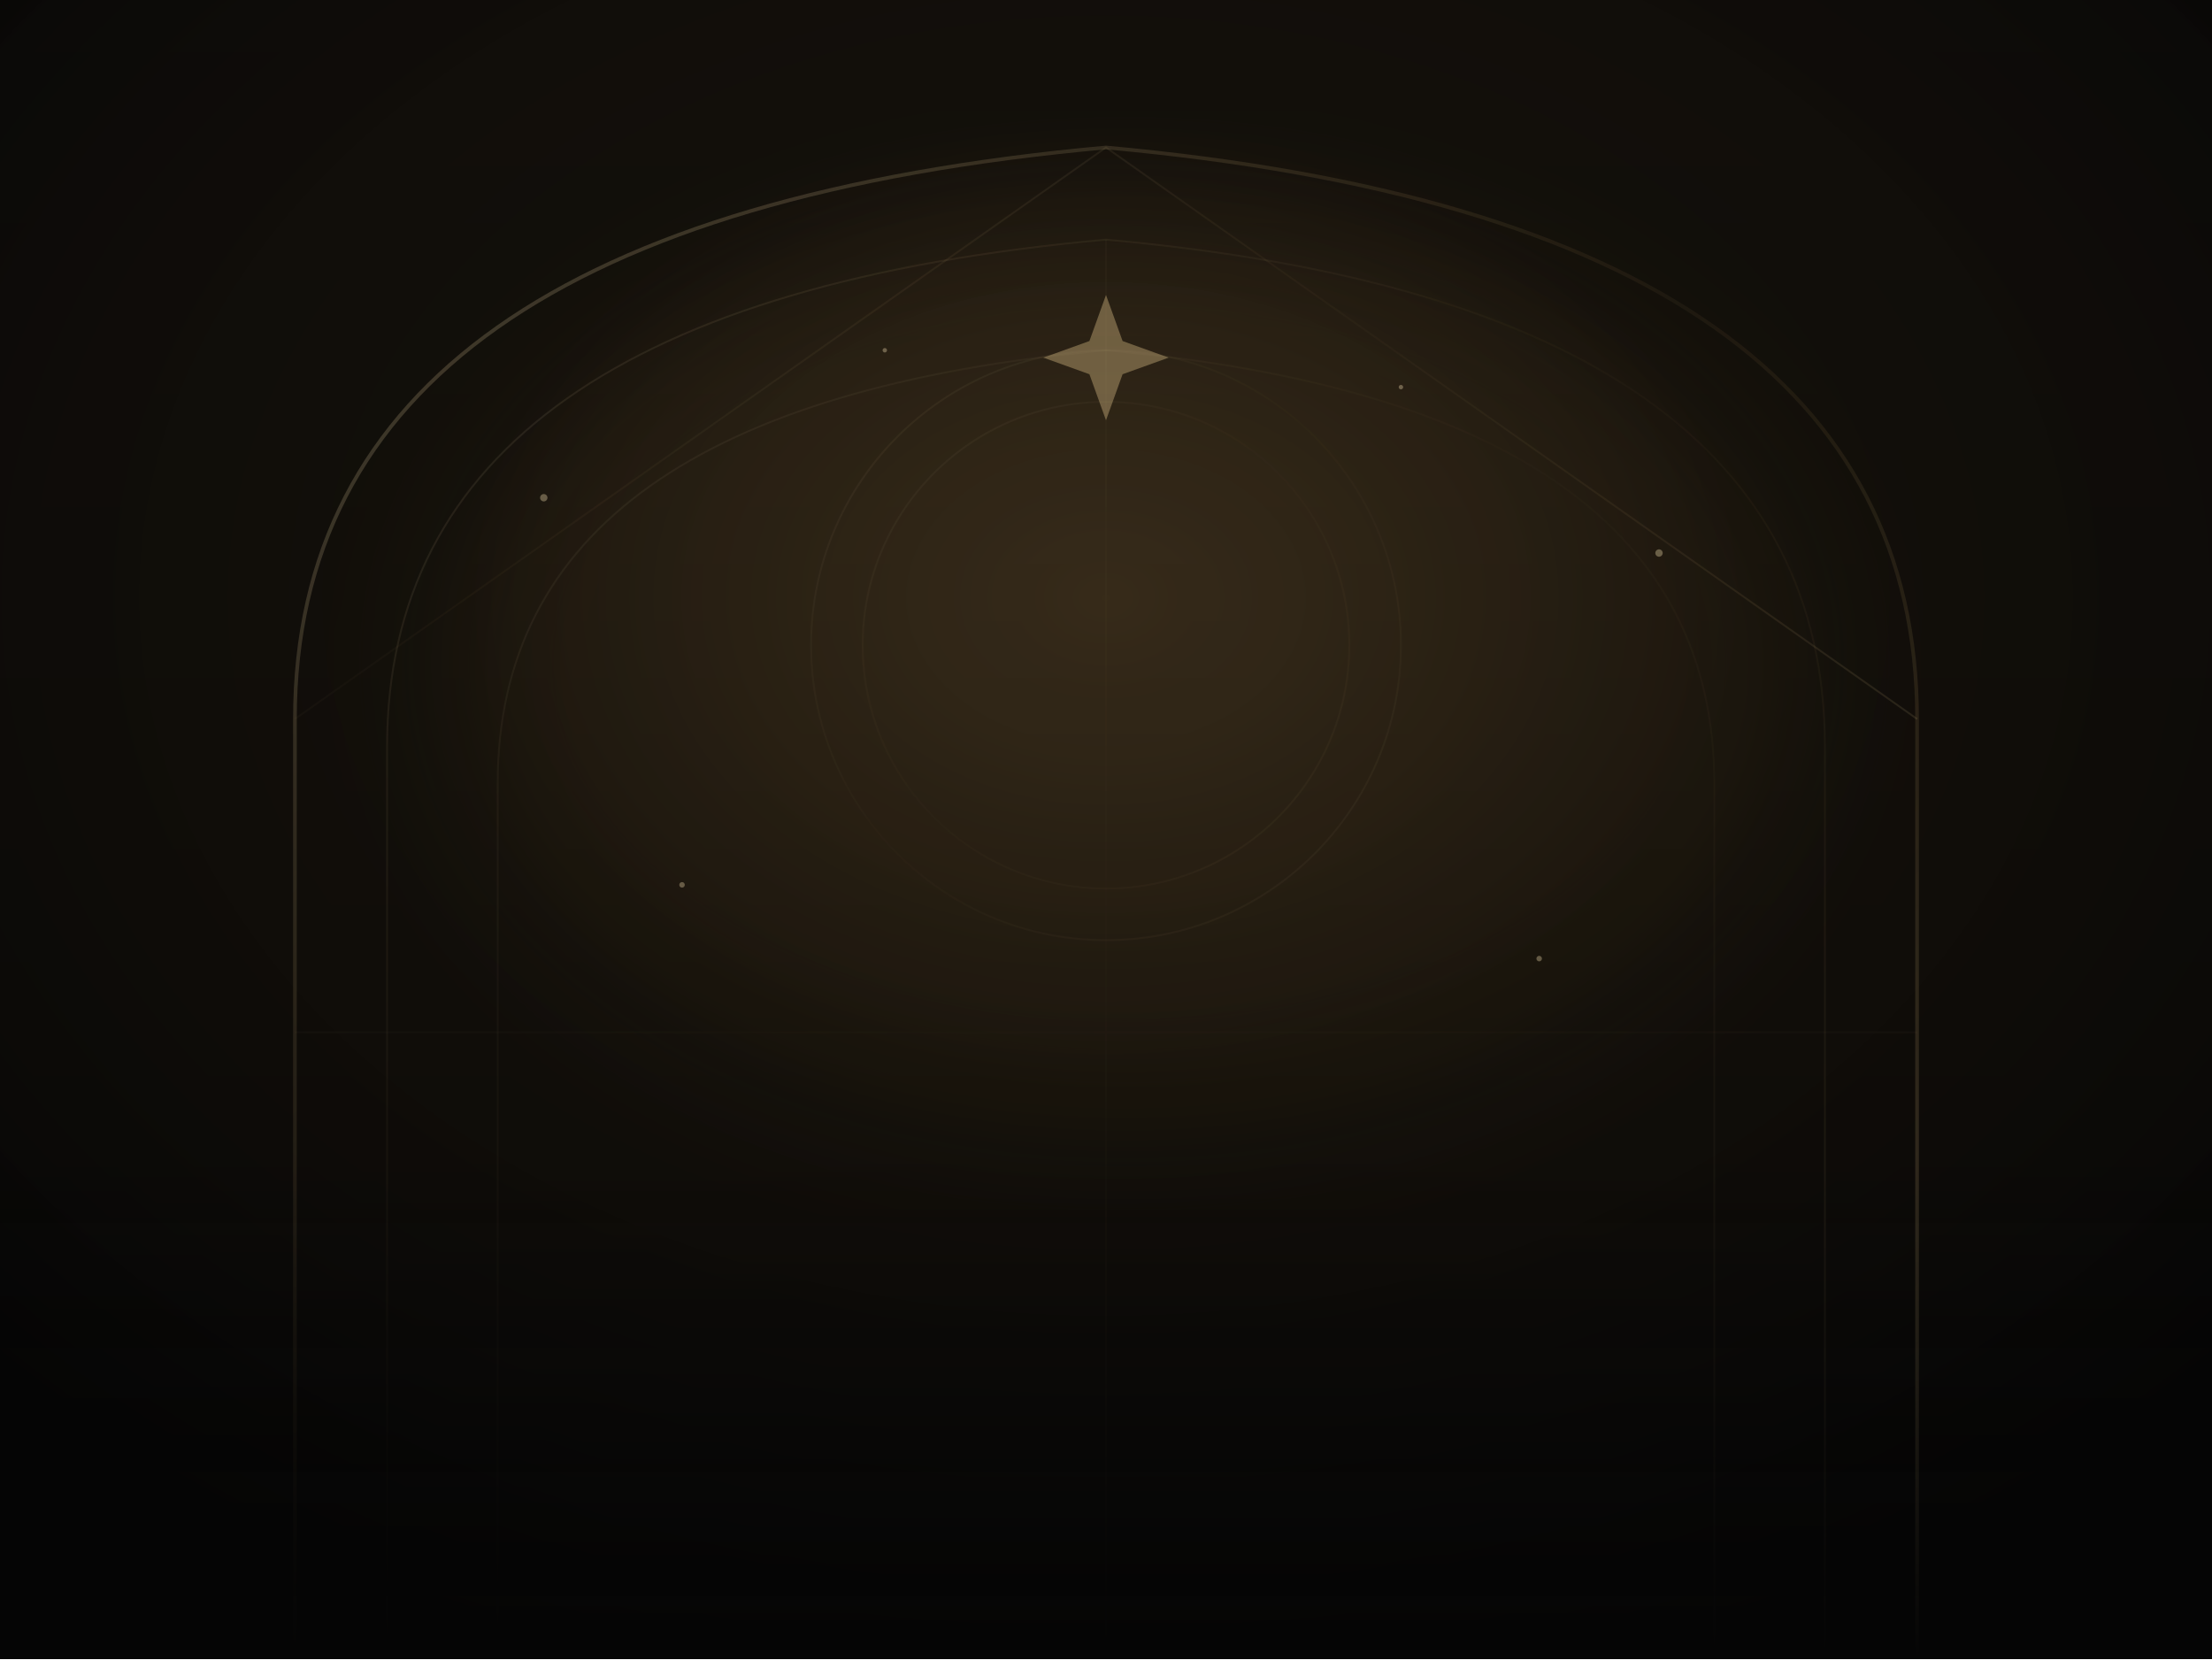
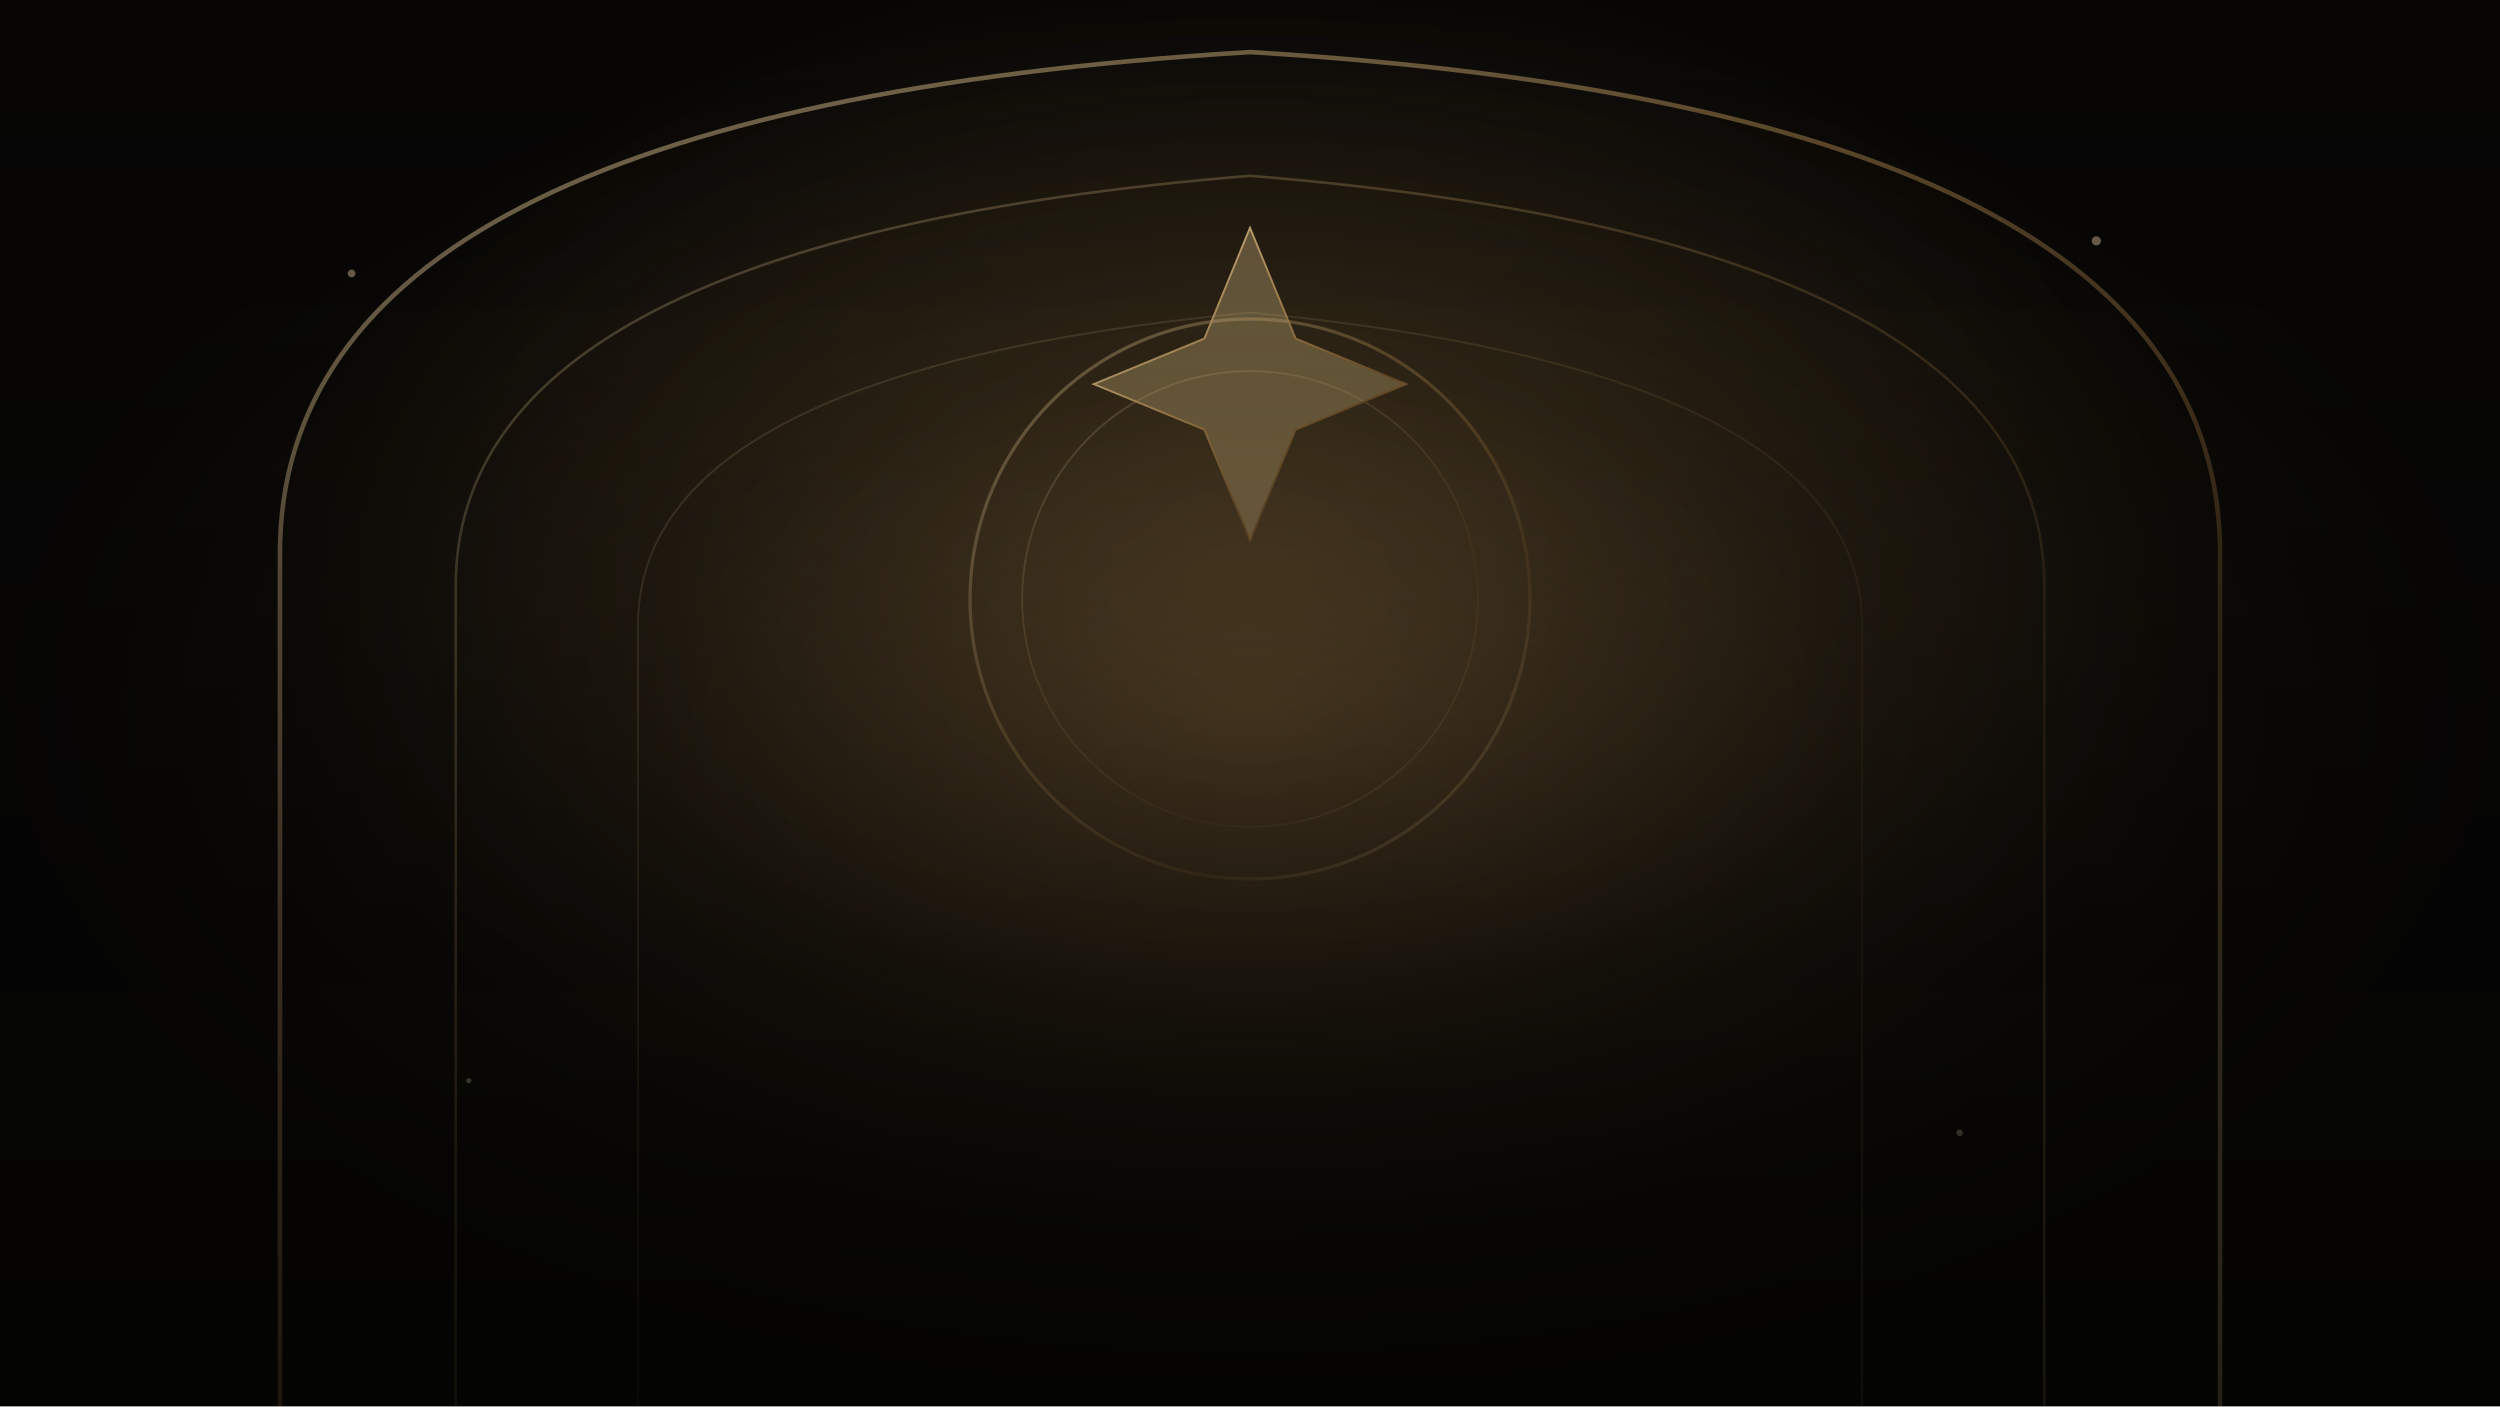
- <svg xmlns="http://www.w3.org/2000/svg" viewBox="0 0 1200 900" fill="none">
+ <svg xmlns="http://www.w3.org/2000/svg" width="3840" height="2160" viewBox="0 0 3840 2160" role="img" aria-label="AFTER HOURS cinematic entrance">
  <defs>
-     <radialGradient id="g" cx="50%" cy="36%" r="68%">
-       <stop stop-color="#6c5431" stop-opacity=".46" />
-       <stop offset=".42" stop-color="#211a10" stop-opacity=".52" />
-       <stop offset="1" stop-color="#050505" />
+     <radialGradient id="bg">
+       <stop stop-color="#46351f" />
+       <stop offset=".48" stop-color="#17120b" />
+       <stop offset="1" stop-color="#070605" />
    </radialGradient>
    <linearGradient id="gold" x1="0" y1="0" x2="1" y2="1">
-       <stop stop-color="#f0dfb4" stop-opacity=".72" />
-       <stop offset=".48" stop-color="#b28b4e" stop-opacity=".2" />
-       <stop offset="1" stop-color="#e5c98e" stop-opacity=".65" />
+       <stop stop-color="#f5dfb2" />
+       <stop offset=".4" stop-color="#bd965b" />
+       <stop offset=".72" stop-color="#76542c" />
+       <stop offset="1" stop-color="#e7c98f" />
    </linearGradient>
+     <radialGradient id="glow">
+       <stop stop-color="#d0a45e" stop-opacity=".28" />
+       <stop offset="1" stop-color="#d0a45e" stop-opacity="0" />
+     </radialGradient>
+     <filter id="blur">
+       <feGaussianBlur stdDeviation="110" />
+     </filter>
    <linearGradient id="shade" x1="0" y1="0" x2="0" y2="1">
-       <stop stop-color="#050505" stop-opacity=".12" />
-       <stop offset=".7" stop-color="#050505" stop-opacity=".2" />
-       <stop offset="1" stop-color="#050505" />
+       <stop stop-color="#030302" stop-opacity=".02" />
+       <stop offset="1" stop-color="#030302" stop-opacity=".7" />
    </linearGradient>
-     <filter id="blur">
-       <feGaussianBlur stdDeviation="38" />
-     </filter>
  </defs>
-   <rect width="1200" height="900" fill="#050505" />
-   <rect width="1200" height="900" fill="url(#g)" />
-   <ellipse cx="610" cy="360" rx="370" ry="250" fill="#a77d3f" opacity=".1" filter="url(#blur)" />
-   <path d="M160 900V390Q160 120 600 80Q1040 120 1040 390V900" stroke="url(#gold)" stroke-opacity=".42" stroke-width="2" />
-   <path d="M210 900V405Q210 165 600 130Q990 165 990 405V900" stroke="url(#gold)" stroke-opacity=".18" />
-   <path d="M270 900V425Q270 220 600 190Q930 220 930 425V900" stroke="url(#gold)" stroke-opacity=".12" />
-   <path d="M600 130V900M160 560H1040" stroke="url(#gold)" stroke-opacity=".08" />
-   <path d="M160 390L600 80L1040 390" stroke="url(#gold)" stroke-opacity=".22" />
-   <circle cx="600" cy="350" r="160" stroke="url(#gold)" stroke-opacity=".12" />
-   <circle cx="600" cy="350" r="132" stroke="url(#gold)" stroke-opacity=".1" />
-   <path d="M600 160l9 25 25 9-25 9-9 25-9-25-25-9 25-9z" fill="#d8bc83" fill-opacity=".48" />
-   <g fill="#e7d2a5" opacity=".45">
-     <circle cx="295" cy="270" r="2" />
-     <circle cx="900" cy="300" r="2" />
-     <circle cx="370" cy="480" r="1.5" />
-     <circle cx="835" cy="520" r="1.5" />
-     <circle cx="480" cy="190" r="1.2" />
-     <circle cx="760" cy="210" r="1.2" />
+   <rect width="3840" height="2160" fill="url(#bg)" />
+   <ellipse cx="1920" cy="900" rx="1450" ry="900" fill="url(#glow)" filter="url(#blur)" />
+   <g fill="none" stroke="url(#gold)">
+     <path d="M430 2160V850Q430 170 1920 80Q3410 170 3410 850V2160" stroke-width="7" opacity=".5" />
+     <path d="M700 2160V900Q700 370 1920 270Q3140 370 3140 900V2160" stroke-width="4" opacity=".3" />
+     <path d="M980 2160V960Q980 570 1920 480Q2860 570 2860 960V2160" stroke-width="3" opacity=".18" />
+     <circle cx="1920" cy="920" r="430" stroke-width="5" opacity=".4" />
+     <circle cx="1920" cy="920" r="350" stroke-width="3" opacity=".24" />
+     <path d="M1920 350L1990 520L2160 590L1990 660L1920 830L1850 660L1680 590L1850 520Z" fill="#e6c88d" fill-opacity=".38" stroke-width="3" />
  </g>
-   <rect width="1200" height="900" fill="url(#shade)" />
+   <g fill="#e7d2a5" opacity=".48">
+     <circle cx="540" cy="420" r="6" />
+     <circle cx="3220" cy="370" r="7" />
+     <circle cx="720" cy="1660" r="4" />
+     <circle cx="3010" cy="1740" r="5" />
+   </g>
+   <rect width="3840" height="2160" fill="url(#shade)" />
</svg>
